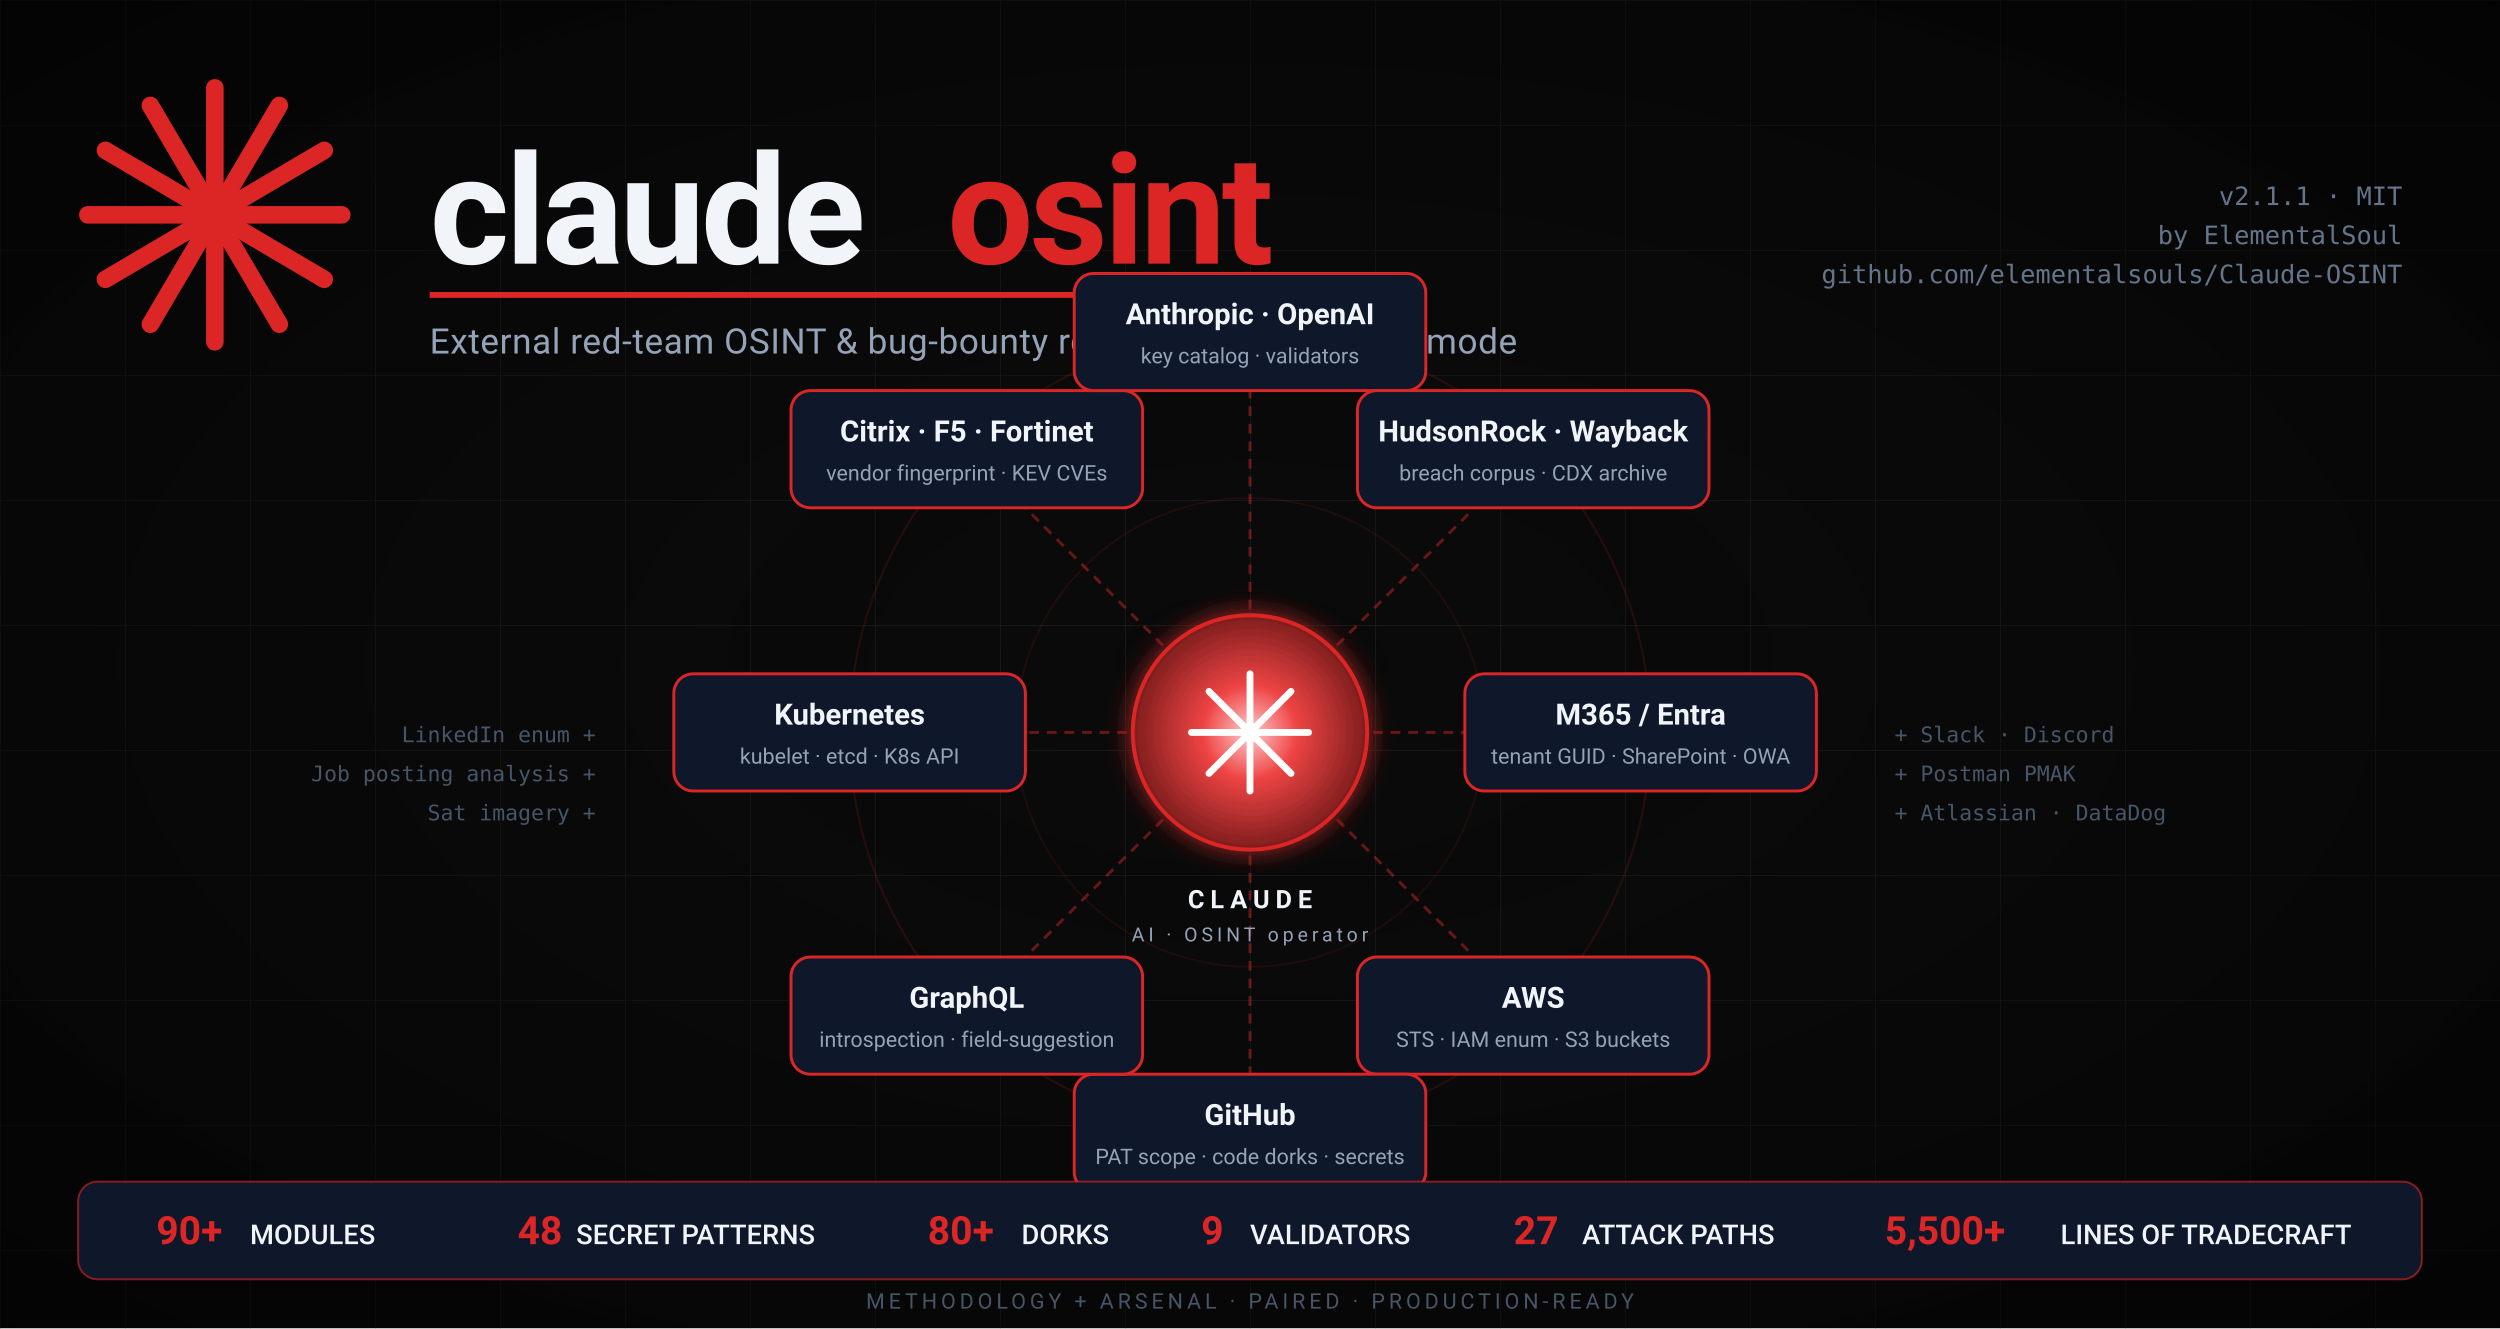
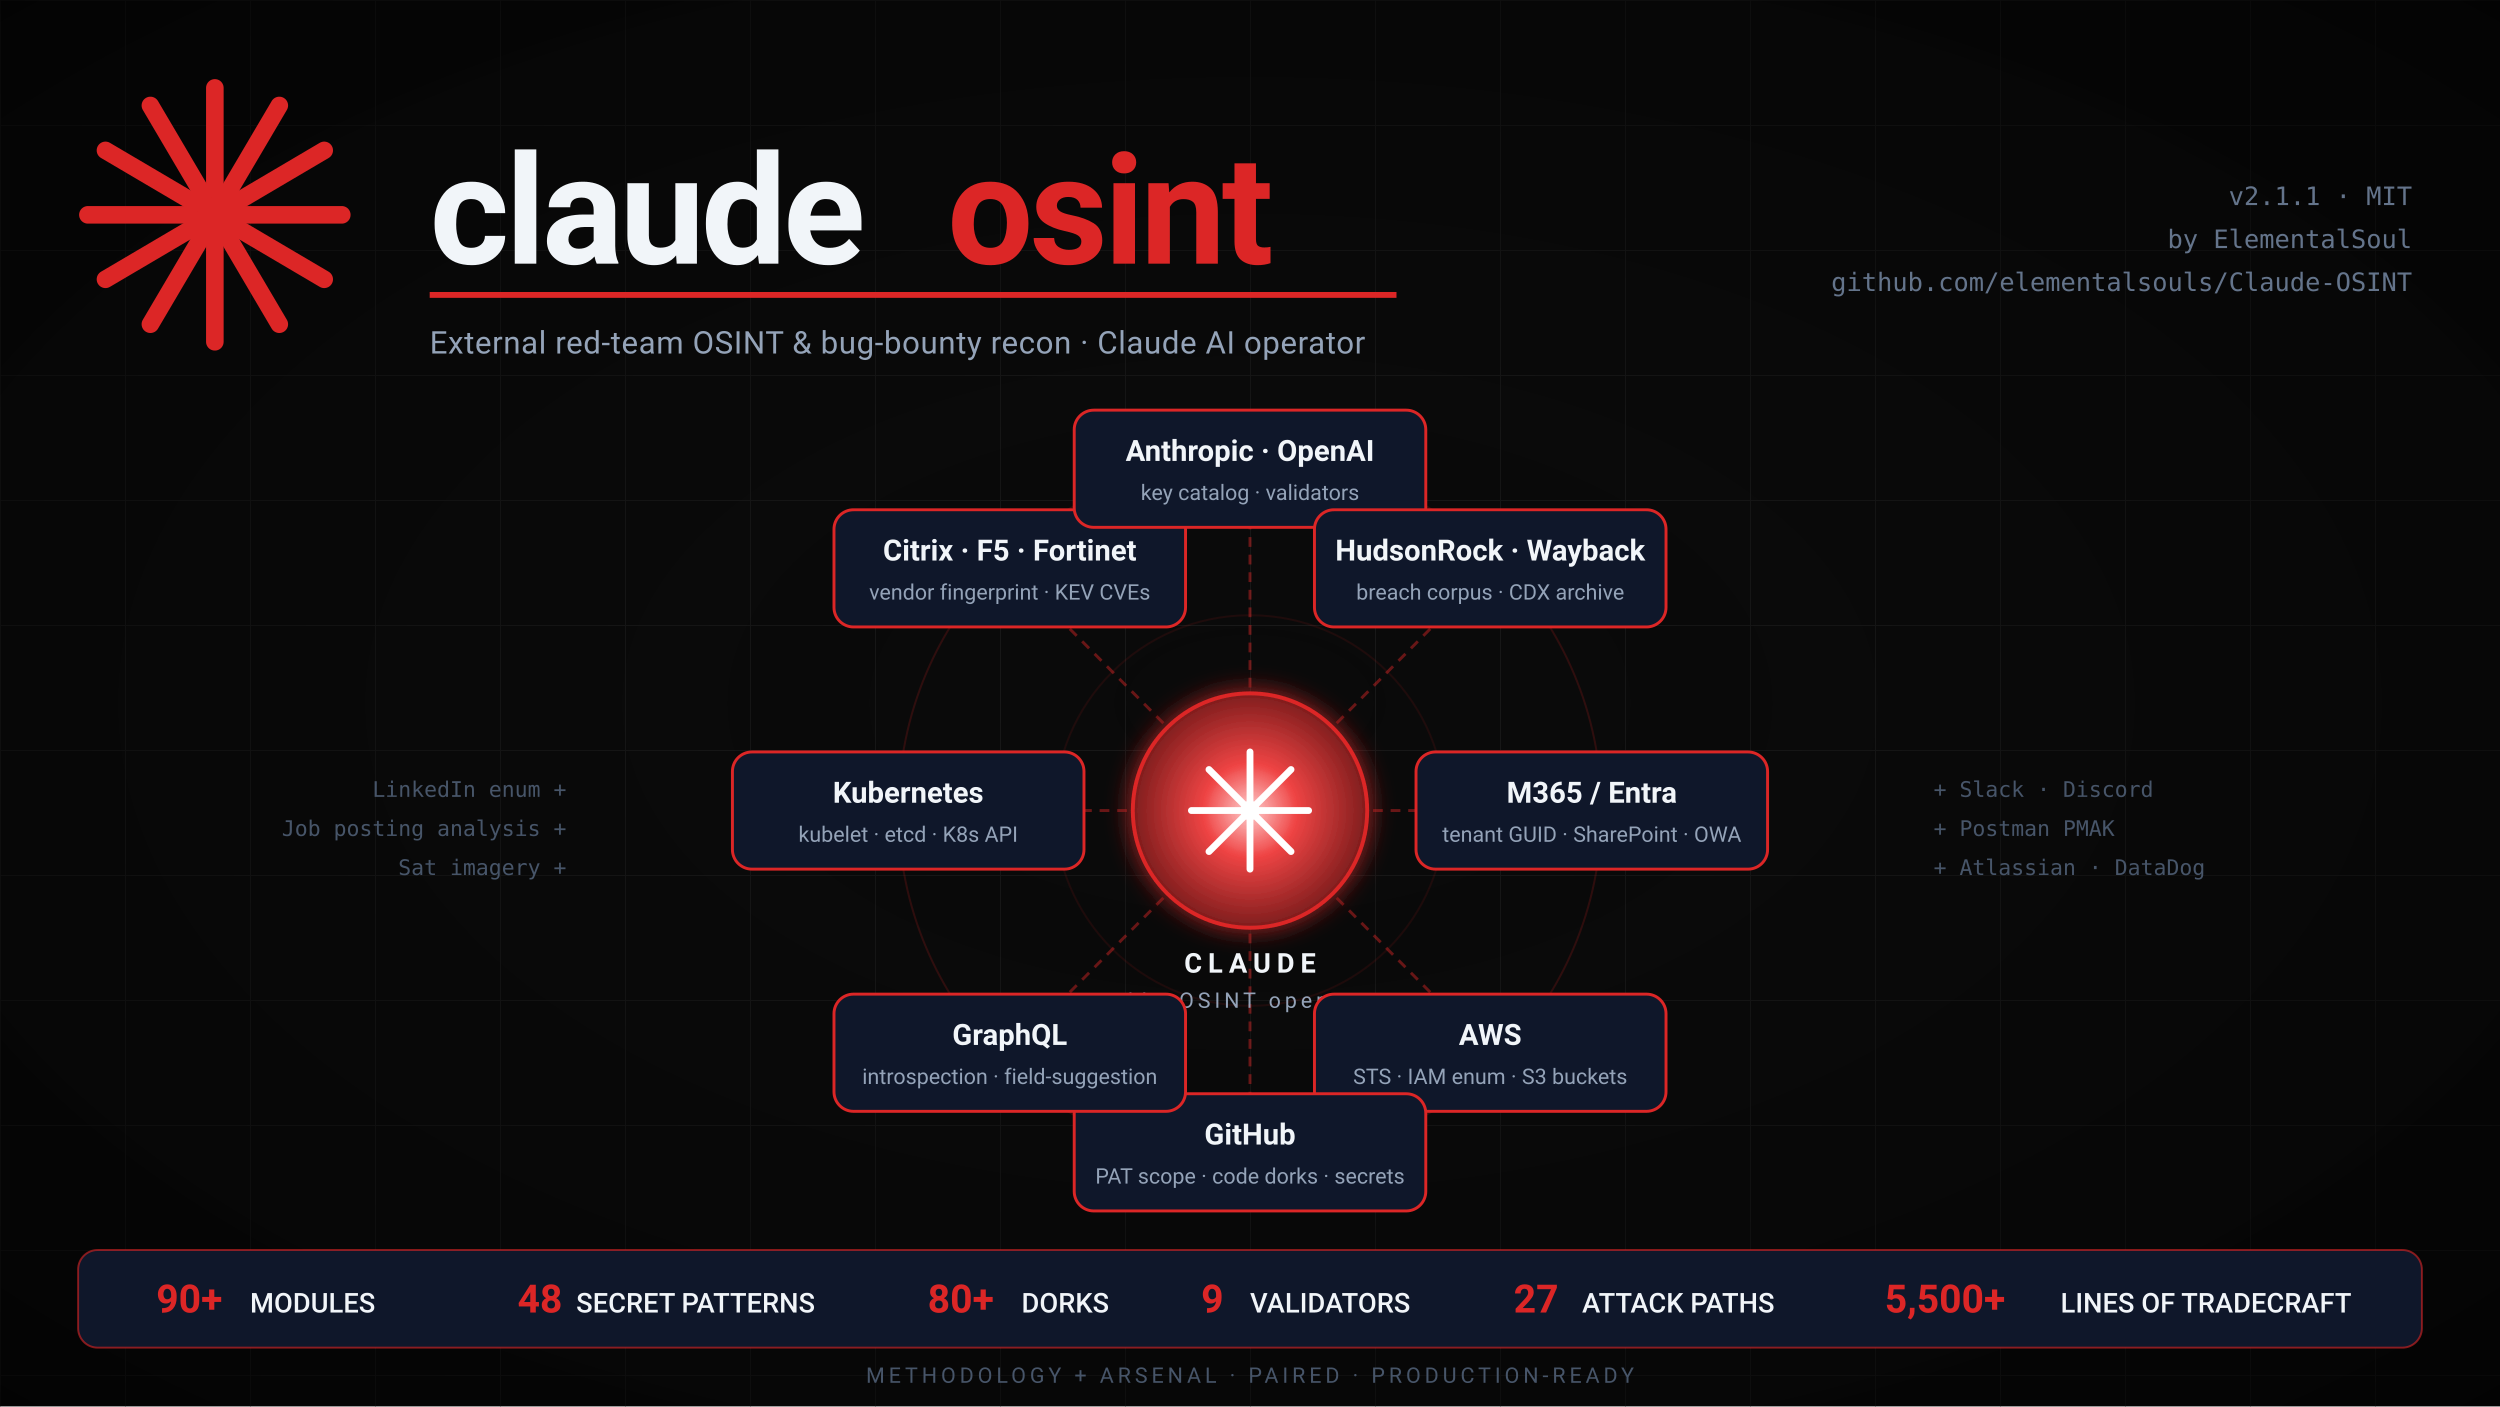
- <svg xmlns="http://www.w3.org/2000/svg" viewBox="0 0 1280 680" width="1280" height="680" font-family="-apple-system, BlinkMacSystemFont, 'Segoe UI', Roboto, Helvetica, Arial, sans-serif">
+ <svg xmlns="http://www.w3.org/2000/svg" viewBox="0 0 1280 720" width="1280" height="720" font-family="-apple-system, BlinkMacSystemFont, 'Segoe UI', Roboto, Helvetica, Arial, sans-serif">
  <defs>
    <pattern id="grid" width="64" height="64" patternUnits="userSpaceOnUse">
      <path d="M 64 0 L 0 0 0 64" fill="none" stroke="#1a1a1a" stroke-width="1" />
    </pattern>
    <radialGradient id="hubglow" cx="50%" cy="50%" r="50%">
      <stop offset="0%" stop-color="#fecaca" stop-opacity="0.95" />
      <stop offset="40%" stop-color="#ef4444" stop-opacity="1" />
      <stop offset="100%" stop-color="#7f1d1d" stop-opacity="1" />
    </radialGradient>
    <radialGradient id="vignette" cx="50%" cy="50%" r="75%">
      <stop offset="0%" stop-color="#0a0a0a" stop-opacity="0" />
      <stop offset="100%" stop-color="#000000" stop-opacity="0.75" />
    </radialGradient>
    <filter id="glow" x="-50%" y="-50%" width="200%" height="200%">
      <feGaussianBlur stdDeviation="6" result="blur" />
      <feMerge>
        <feMergeNode in="blur" />
        <feMergeNode in="SourceGraphic" />
      </feMerge>
    </filter>
  </defs>
-   <rect width="1280" height="680" fill="#0a0a0a" />
-   <rect width="1280" height="680" fill="url(#grid)" />
-   <rect width="1280" height="680" fill="url(#vignette)" />
+   <rect width="1280" height="720" fill="#0a0a0a" />
+   <rect width="1280" height="720" fill="url(#grid)" />
+   <rect width="1280" height="720" fill="url(#vignette)" />
  <g transform="translate(110, 110)" stroke="#DC2626" stroke-linecap="round">
    <line x1="0" y1="0" x2="0" y2="-65" stroke-width="9" />
    <line x1="0" y1="0" x2="33" y2="-56" stroke-width="9" />
    <line x1="0" y1="0" x2="56" y2="-33" stroke-width="9" />
    <line x1="0" y1="0" x2="65" y2="0" stroke-width="9" />
    <line x1="0" y1="0" x2="56" y2="33" stroke-width="9" />
    <line x1="0" y1="0" x2="33" y2="56" stroke-width="9" />
    <line x1="0" y1="0" x2="0" y2="65" stroke-width="9" />
    <line x1="0" y1="0" x2="-33" y2="56" stroke-width="9" />
    <line x1="0" y1="0" x2="-56" y2="33" stroke-width="9" />
    <line x1="0" y1="0" x2="-65" y2="0" stroke-width="9" />
    <line x1="0" y1="0" x2="-56" y2="-33" stroke-width="9" />
    <line x1="0" y1="0" x2="-33" y2="-56" stroke-width="9" />
    <circle cx="0" cy="0" r="9" fill="#DC2626" stroke="none" />
  </g>
  <g transform="translate(220, 135)">
    <text x="0" y="0" font-size="78" font-weight="700" fill="#f1f5f9" letter-spacing="-2">claude</text>
    <text x="265" y="0" font-size="78" font-weight="700" fill="#DC2626" letter-spacing="-2">osint</text>
    <line x1="0" y1="16" x2="495" y2="16" stroke="#DC2626" stroke-width="3" />
-     <text x="0" y="46" font-size="18" font-weight="400" fill="#94a3b8" letter-spacing="0.3">External red-team OSINT &amp; bug-bounty recon — Claude in god mode</text>
+     <text x="0" y="46" font-size="16" font-weight="400" fill="#94a3b8" letter-spacing="0.3">External red-team OSINT &amp; bug-bounty recon · Claude AI operator</text>
  </g>
-   <g transform="translate(1230, 105)" font-family="ui-monospace, 'SF Mono', Menlo, monospace">
+   <g transform="translate(1235, 105)" font-family="ui-monospace, 'SF Mono', Menlo, monospace">
    <text x="0" y="0" text-anchor="end" font-size="13" fill="#64748b">v2.1.1 · MIT</text>
-     <text x="0" y="20" text-anchor="end" font-size="13" fill="#64748b">by ElementalSoul</text>
-     <text x="0" y="40" text-anchor="end" font-size="13" fill="#64748b">github.com/elementalsouls/Claude-OSINT</text>
+     <text x="0" y="22" text-anchor="end" font-size="13" fill="#64748b">by ElementalSoul</text>
+     <text x="0" y="44" text-anchor="end" font-size="13" fill="#64748b">github.com/elementalsouls/Claude-OSINT</text>
  </g>
-   <circle cx="640" cy="375" r="205" fill="none" stroke="#dc2626" stroke-width="1" stroke-opacity="0.15" />
-   <circle cx="640" cy="375" r="120" fill="none" stroke="#dc2626" stroke-width="1" stroke-opacity="0.10" />
+   <circle cx="640" cy="415" r="180" fill="none" stroke="#dc2626" stroke-width="1" stroke-opacity="0.18" />
+   <circle cx="640" cy="415" r="100" fill="none" stroke="#dc2626" stroke-width="1" stroke-opacity="0.10" />
  <g stroke="#dc2626" stroke-width="1.5" stroke-opacity="0.45" stroke-dasharray="5,4">
-     <line x1="640" y1="375" x2="840" y2="375" />
-     <line x1="640" y1="375" x2="785" y2="520" />
-     <line x1="640" y1="375" x2="640" y2="580" />
-     <line x1="640" y1="375" x2="495" y2="520" />
-     <line x1="640" y1="375" x2="435" y2="375" />
-     <line x1="640" y1="375" x2="495" y2="230" />
-     <line x1="640" y1="375" x2="640" y2="170" />
-     <line x1="640" y1="375" x2="785" y2="230" />
+     <line x1="640" y1="415" x2="815" y2="415" />
+     <line x1="640" y1="415" x2="763" y2="539" />
+     <line x1="640" y1="415" x2="640" y2="590" />
+     <line x1="640" y1="415" x2="517" y2="539" />
+     <line x1="640" y1="415" x2="465" y2="415" />
+     <line x1="640" y1="415" x2="517" y2="291" />
+     <line x1="640" y1="415" x2="640" y2="240" />
+     <line x1="640" y1="415" x2="763" y2="291" />
  </g>
-   <g transform="translate(640, 375)" filter="url(#glow)">
+   <g transform="translate(640, 415)" filter="url(#glow)">
    <circle cx="0" cy="0" r="60" fill="url(#hubglow)" stroke="#dc2626" stroke-width="2" />
    <g stroke="#ffffff" stroke-linecap="round" stroke-width="3.5">
      <line x1="0" y1="-30" x2="0" y2="30" />
      <line x1="-30" y1="0" x2="30" y2="0" />
      <line x1="-21" y1="-21" x2="21" y2="21" />
      <line x1="-21" y1="21" x2="21" y2="-21" />
    </g>
    <circle cx="0" cy="0" r="5" fill="#ffffff" />
  </g>
-   <text x="640" y="465" text-anchor="middle" font-size="13" font-weight="700" fill="#f1f5f9" letter-spacing="3">CLAUDE</text>
-   <text x="640" y="482" text-anchor="middle" font-size="10" font-weight="400" fill="#94a3b8" letter-spacing="2">AI · OSINT operator</text>
-   <g transform="translate(750, 345)">
+   <text x="640" y="498" text-anchor="middle" font-size="14" font-weight="700" fill="#f1f5f9" letter-spacing="3">CLAUDE</text>
+   <text x="640" y="516" text-anchor="middle" font-size="11" font-weight="400" fill="#94a3b8" letter-spacing="2">AI · OSINT operator</text>
+   <g transform="translate(725, 385)">
    <rect width="180" height="60" rx="10" fill="#0f172a" stroke="#dc2626" stroke-width="1.5" />
    <text x="90" y="26" text-anchor="middle" font-size="15" font-weight="700" fill="#f1f5f9">M365 / Entra</text>
    <text x="90" y="46" text-anchor="middle" font-size="11" fill="#94a3b8">tenant GUID · SharePoint · OWA</text>
  </g>
-   <g transform="translate(695, 490)">
+   <g transform="translate(673, 509)">
    <rect width="180" height="60" rx="10" fill="#0f172a" stroke="#dc2626" stroke-width="1.5" />
    <text x="90" y="26" text-anchor="middle" font-size="15" font-weight="700" fill="#f1f5f9">AWS</text>
    <text x="90" y="46" text-anchor="middle" font-size="11" fill="#94a3b8">STS · IAM enum · S3 buckets</text>
  </g>
-   <g transform="translate(550, 550)">
+   <g transform="translate(550, 560)">
    <rect width="180" height="60" rx="10" fill="#0f172a" stroke="#dc2626" stroke-width="1.5" />
    <text x="90" y="26" text-anchor="middle" font-size="15" font-weight="700" fill="#f1f5f9">GitHub</text>
    <text x="90" y="46" text-anchor="middle" font-size="11" fill="#94a3b8">PAT scope · code dorks · secrets</text>
  </g>
-   <g transform="translate(405, 490)">
+   <g transform="translate(427, 509)">
    <rect width="180" height="60" rx="10" fill="#0f172a" stroke="#dc2626" stroke-width="1.5" />
    <text x="90" y="26" text-anchor="middle" font-size="15" font-weight="700" fill="#f1f5f9">GraphQL</text>
    <text x="90" y="46" text-anchor="middle" font-size="11" fill="#94a3b8">introspection · field-suggestion</text>
  </g>
-   <g transform="translate(345, 345)">
+   <g transform="translate(375, 385)">
    <rect width="180" height="60" rx="10" fill="#0f172a" stroke="#dc2626" stroke-width="1.5" />
    <text x="90" y="26" text-anchor="middle" font-size="15" font-weight="700" fill="#f1f5f9">Kubernetes</text>
    <text x="90" y="46" text-anchor="middle" font-size="11" fill="#94a3b8">kubelet · etcd · K8s API</text>
  </g>
-   <g transform="translate(405, 200)">
+   <g transform="translate(427, 261)">
    <rect width="180" height="60" rx="10" fill="#0f172a" stroke="#dc2626" stroke-width="1.5" />
    <text x="90" y="26" text-anchor="middle" font-size="15" font-weight="700" fill="#f1f5f9">Citrix · F5 · Fortinet</text>
    <text x="90" y="46" text-anchor="middle" font-size="11" fill="#94a3b8">vendor fingerprint · KEV CVEs</text>
  </g>
-   <g transform="translate(550, 140)">
+   <g transform="translate(550, 210)">
    <rect width="180" height="60" rx="10" fill="#0f172a" stroke="#dc2626" stroke-width="1.5" />
    <text x="90" y="26" text-anchor="middle" font-size="15" font-weight="700" fill="#f1f5f9">Anthropic · OpenAI</text>
    <text x="90" y="46" text-anchor="middle" font-size="11" fill="#94a3b8">key catalog · validators</text>
  </g>
-   <g transform="translate(695, 200)">
+   <g transform="translate(673, 261)">
    <rect width="180" height="60" rx="10" fill="#0f172a" stroke="#dc2626" stroke-width="1.5" />
    <text x="90" y="26" text-anchor="middle" font-size="15" font-weight="700" fill="#f1f5f9">HudsonRock · Wayback</text>
    <text x="90" y="46" text-anchor="middle" font-size="11" fill="#94a3b8">breach corpus · CDX archive</text>
  </g>
  <g font-size="11" fill="#475569" font-family="ui-monospace, monospace">
-     <text x="970" y="380" text-anchor="start">+ Slack · Discord</text>
-     <text x="970" y="400" text-anchor="start">+ Postman PMAK</text>
-     <text x="970" y="420" text-anchor="start">+ Atlassian · DataDog</text>
-     <text x="305" y="380" text-anchor="end">LinkedIn enum +</text>
-     <text x="305" y="400" text-anchor="end">Job posting analysis +</text>
-     <text x="305" y="420" text-anchor="end">Sat imagery +</text>
+     <text x="290" y="408" text-anchor="end">LinkedIn enum +</text>
+     <text x="290" y="428" text-anchor="end">Job posting analysis +</text>
+     <text x="290" y="448" text-anchor="end">Sat imagery +</text>
  </g>
-   <g transform="translate(0, 605)">
+   <g font-size="11" fill="#475569" font-family="ui-monospace, monospace">
+     <text x="990" y="408" text-anchor="start">+ Slack · Discord</text>
+     <text x="990" y="428" text-anchor="start">+ Postman PMAK</text>
+     <text x="990" y="448" text-anchor="start">+ Atlassian · DataDog</text>
+   </g>
+   <g transform="translate(0, 640)">
    <rect x="40" y="0" width="1200" height="50" rx="10" fill="#0f172a" stroke="#dc2626" stroke-width="1" stroke-opacity="0.6" />
    <g font-size="14" font-weight="500" fill="#f1f5f9">
      <text x="80" y="32" font-size="20" font-weight="700" fill="#dc2626">90+</text>
      <text x="128" y="32">MODULES</text>
      <text x="265" y="32" font-size="20" font-weight="700" fill="#dc2626">48</text>
      <text x="295" y="32">SECRET PATTERNS</text>
      <text x="475" y="32" font-size="20" font-weight="700" fill="#dc2626">80+</text>
      <text x="523" y="32">DORKS</text>
      <text x="615" y="32" font-size="20" font-weight="700" fill="#dc2626">9</text>
      <text x="640" y="32">VALIDATORS</text>
      <text x="775" y="32" font-size="20" font-weight="700" fill="#dc2626">27</text>
      <text x="810" y="32">ATTACK PATHS</text>
      <text x="965" y="32" font-size="20" font-weight="700" fill="#dc2626">5,500+</text>
      <text x="1055" y="32">LINES OF TRADECRAFT</text>
    </g>
  </g>
-   <text x="640" y="670" text-anchor="middle" font-size="11" fill="#475569" letter-spacing="2">METHODOLOGY + ARSENAL · PAIRED · PRODUCTION-READY</text>
+   <text x="640" y="708" text-anchor="middle" font-size="11" fill="#475569" letter-spacing="2">METHODOLOGY + ARSENAL · PAIRED · PRODUCTION-READY</text>
</svg>
